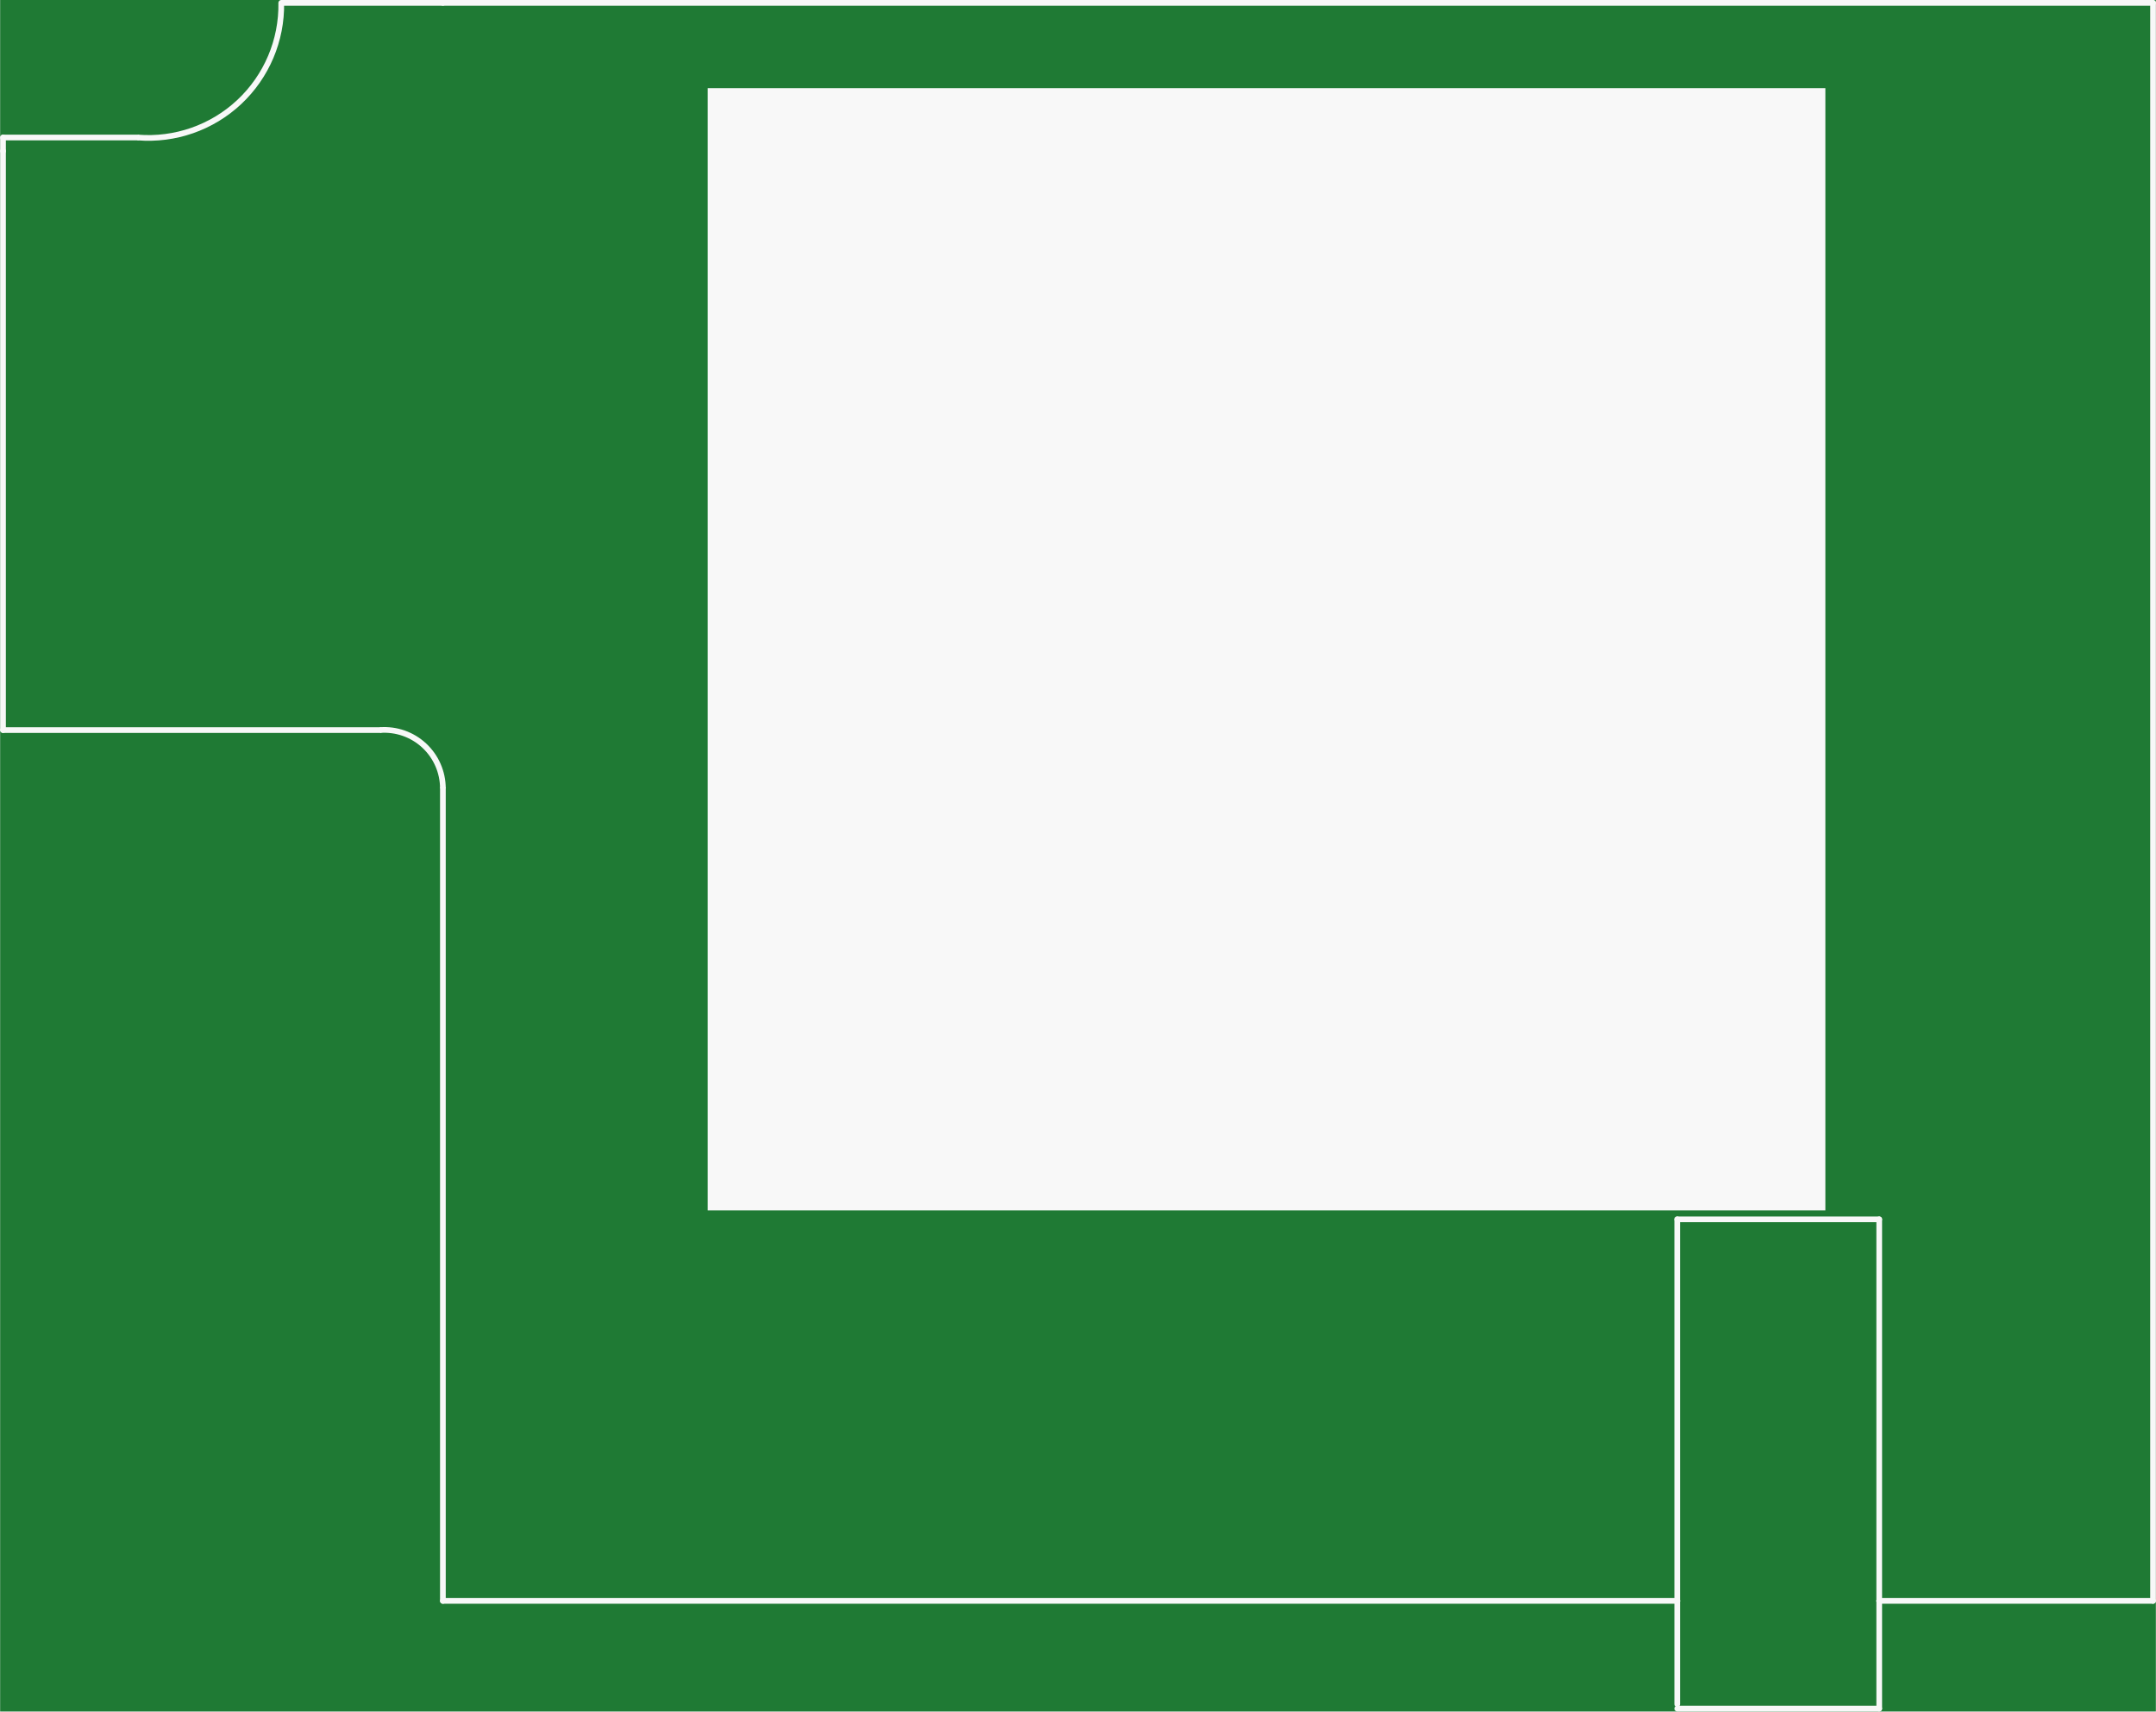
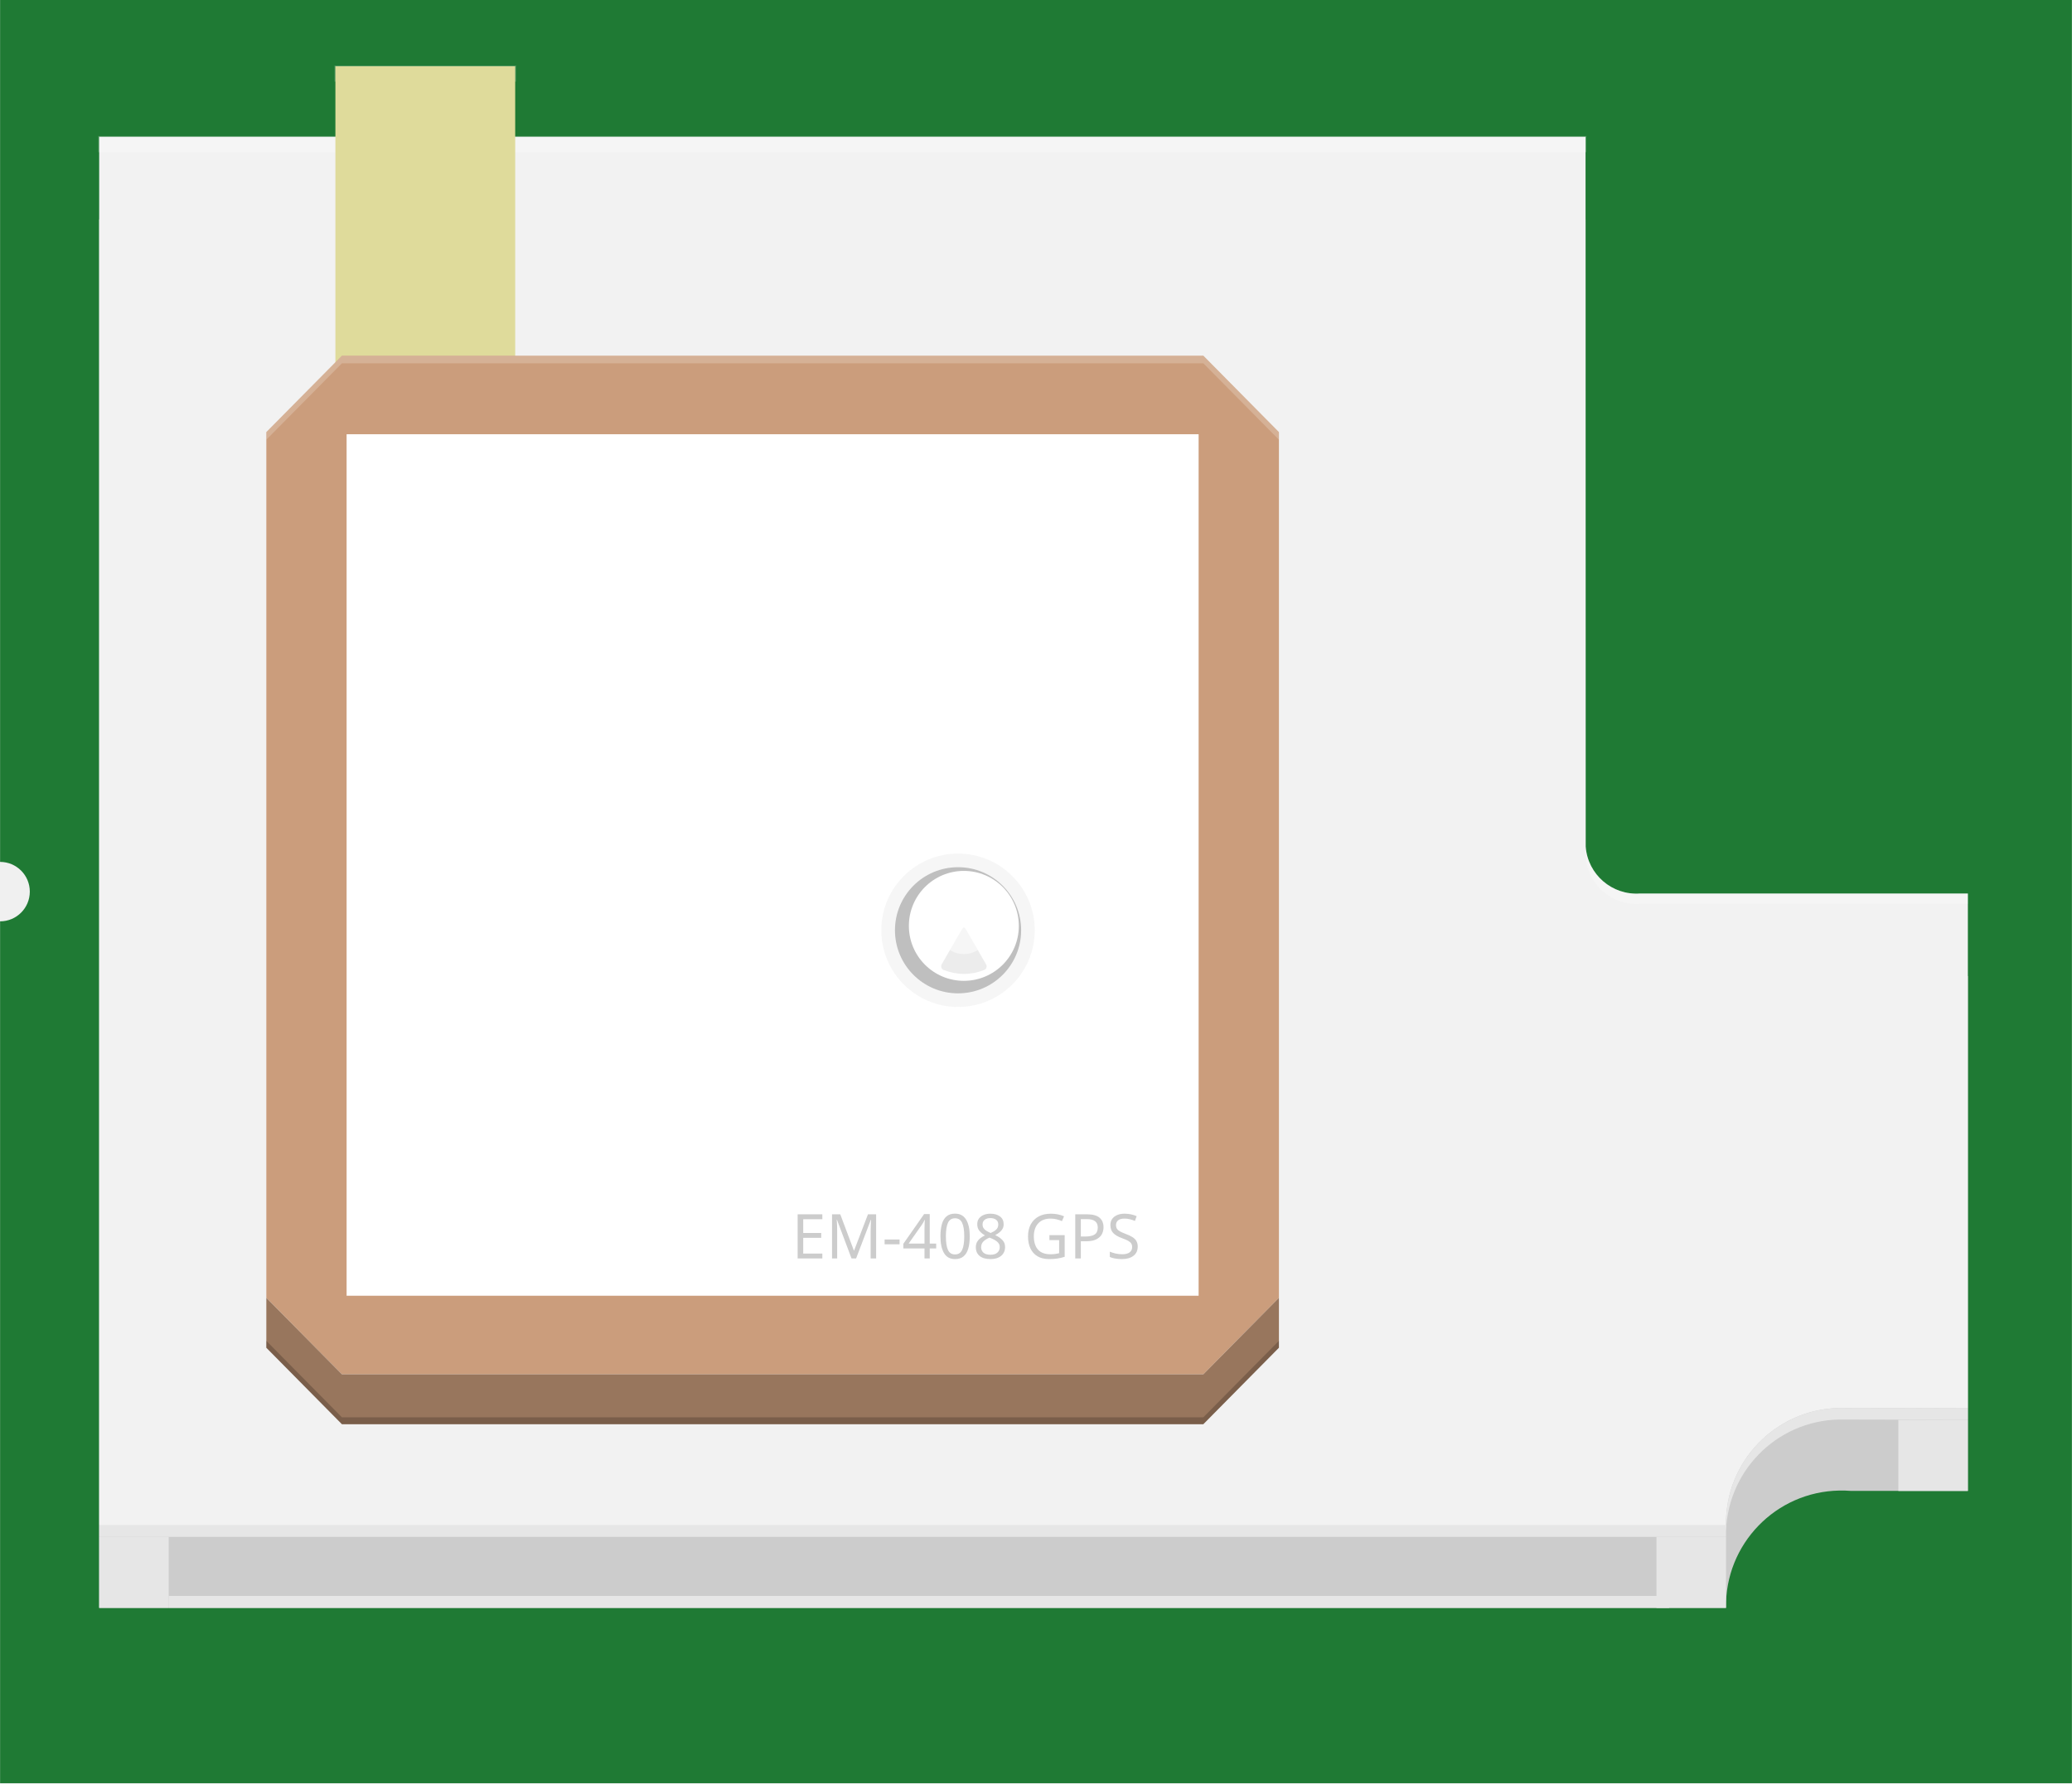
- <svg xmlns="http://www.w3.org/2000/svg" version="1.2" baseProfile="tiny" x="0in" y="0in" width="1.891in" height="1.501in" viewBox="0 0 48.027 38.127">
+ <svg xmlns="http://www.w3.org/2000/svg" width="2.091in" x="0in" version="1.2" y="0in" height="1.8in" viewBox="0 0 2090.83 1800" baseProfile="tiny">
  <g id="breadboard">
-     <path fill="#1F7A34" stroke="none" stroke-width="0" d="M0,0l48.027,0 0,38.127 -48.027,0 0,-38.127z " />
-     <line class="other" x1="47.964" y1="35.663" x2="47.964" y2="0.064" stroke="#f8f8f8" stroke-width="0.127" stroke-linecap="round" />
-     <line class="other" x1="47.964" y1="0.064" x2="9.864" y2="0.064" stroke="#f8f8f8" stroke-width="0.127" stroke-linecap="round" />
-     <line class="other" x1="9.864" y1="17.564" x2="9.864" y2="35.663" stroke="#f8f8f8" stroke-width="0.127" stroke-linecap="round" />
-     <line class="other" x1="0.064" y1="3.364" x2="0.064" y2="16.264" stroke="#f8f8f8" stroke-width="0.127" stroke-linecap="round" />
-     <line class="other" x1="0.064" y1="16.264" x2="8.463" y2="16.264" stroke="#f8f8f8" stroke-width="0.127" stroke-linecap="round" />
-     <line class="other" x1="9.864" y1="0.064" x2="6.263" y2="0.064" stroke="#f8f8f8" stroke-width="0.127" stroke-linecap="round" />
-     <line class="other" x1="3.063" y1="3.063" x2="0.064" y2="3.063" stroke="#f8f8f8" stroke-width="0.127" stroke-linecap="round" />
-     <line class="other" x1="0.064" y1="3.063" x2="0.064" y2="3.364" stroke="#f8f8f8" stroke-width="0.127" stroke-linecap="round" />
-     <path class="other" fill="none" d="M6.263,0.064 A2.96,2.96 0 0 1 3.063,3.063" stroke-width="0.127" stroke="#f8f8f8" />
-     <path class="other" fill="none" d="M8.463,16.264 A1.304,1.304 0 0 1 9.864,17.564" stroke-width="0.127" stroke="#f8f8f8" />
-     <line class="other" x1="37.364" y1="38.063" x2="41.864" y2="38.063" stroke="#f8f8f8" stroke-width="0.127" stroke-linecap="round" />
-     <line class="other" x1="41.864" y1="38.063" x2="41.864" y2="35.663" stroke="#f8f8f8" stroke-width="0.127" stroke-linecap="round" />
-     <line class="other" x1="41.864" y1="35.663" x2="41.864" y2="27.163" stroke="#f8f8f8" stroke-width="0.127" stroke-linecap="round" />
-     <line class="other" x1="41.864" y1="27.163" x2="37.364" y2="27.163" stroke="#f8f8f8" stroke-width="0.127" stroke-linecap="round" />
-     <line class="other" x1="37.364" y1="27.163" x2="37.364" y2="35.663" stroke="#f8f8f8" stroke-width="0.127" stroke-linecap="round" />
-     <line class="other" x1="37.364" y1="35.663" x2="37.364" y2="37.964" stroke="#f8f8f8" stroke-width="0.127" stroke-linecap="round" />
-     <line class="other" x1="9.864" y1="35.663" x2="37.364" y2="35.663" stroke="#f8f8f8" stroke-width="0.127" stroke-linecap="round" />
-     <line class="other" x1="47.964" y1="35.663" x2="41.864" y2="35.663" stroke="#f8f8f8" stroke-width="0.127" stroke-linecap="round" />
-     <rect class="other" x="15.764" y="1.964" width="24.9" height="25" stroke="none" stroke-width="0" fill="#f8f8f8" stroke-linecap="round" />
+     <g id="icon">
+       <path fill="#1F7A34" stroke="none" stroke-width="0" d="M0,0L0,870A30,30 0 0 1 0,930L0,1800L2090.83,1800L2090.83,0L0,0z" />
+       <g transform="translate(100,121.96)">
+         <g id="silkscreen">
+           <path fill="#CCCCCC" d="M0,99.5l240.167,0L240.167,5l177.167,0l0,3.944l0,90.556L1500,99.5l0,712.597c0,1.278,0.056,2.528,0.139,3.792c2.083,28.264,26.722,49.486,54.986,47.389l330.708,0l0,507.861l0,11.806l-118.111,0c-3.792,-0.292,-7.625,-0.431,-11.444,-0.347c-64.347,1.083,-115.611,54.111,-114.528,118.458L0,1501.06L0,99.5z" />
+           <path fill="#F2F2F2" d="M0,16.167l240.167,0l0,-56.625l177.167,0l0,3.944l0,52.667L1500,16.153c0,0,0.056,715.111,0.139,716.389c2.083,28.264,26.722,49.486,54.986,47.389l330.708,0l0,519.667c0,0,-125.736,-0.431,-129.556,-0.347c-64.347,1.083,-115.611,54.111,-114.528,118.458L0,1417.71L0,16.167z" />
+           <path opacity="0.2" fill="#FFFFFF" d="M1885.82,790.458l-330.708,0c-28.264,2.083,-52.903,-19.125,-54.986,-47.389l0,-10.514c2.083,28.264,26.722,49.486,54.986,47.389l330.708,0L1885.82,790.458z" />
+         </g>
+         <g id="copper1">
+           <g id="copper0" />
+         </g>
+         <line fill="#CB9D7C" y1="312.597" x1="1114.28" y2="312.597" x2="244.972" />
+         <rect width="1500" opacity="0.2" y="16.167" fill="#FFFFFF" height="14.569" stroke="#FFFFFF" stroke-linecap="round" stroke-width="1.764" />
+         <rect width="181.444" x="238.389" opacity="0.2" y="-55.028" fill="#FFFFFF" height="14.569" stroke="#FFFFFF" stroke-linecap="round" stroke-width="1.764" />
+         <line fill="#CB9D7C" y1="327.181" x1="1114.28" y2="327.181" x2="244.972" />
+         <rect width="181.444" x="238.389" y="-55.028" fill="#DFDB9B" height="449.375" />
+         <g>
+           <polygon fill="#CB9D7C" points="244.972,1265.28,1114.28,1265.28,1190.57,1188.08,1190.57,314.222,1114.28,237.069,244.972,237.069,168.681,314.222,168.681,1188.08" />
+           <polygon opacity="0.2" fill="#FFFFFF" points="168.681,321.889,244.972,244.75,1114.28,244.75,1190.57,321.889,1190.57,314.222,1114.28,237.069,244.972,237.069,168.681,314.222" />
+           <polygon fill="#98765D" points="1190.57,1238.43,1114.28,1315.62,244.972,1315.62,168.681,1238.43,168.681,1188.08,244.972,1265.28,1114.28,1265.28,1190.57,1188.08" />
+           <rect width="859.819" x="249.708" y="316.361" fill="#FFFFFF" height="869.597" />
+           <circle opacity="0.3" fill="#3D3D3D" cx="866.75" cy="817.056" enable-background="new    " r="63.667" />
+           <circle opacity="0.05" fill="#3D3D3D" cx="866.736" cy="817.056" enable-background="new    " r="77.403" />
+           <circle fill="#FFFFFF" cx="872.611" cy="812.611" r="55.486" />
+           <path opacity="0.05" fill="#3D3D3D" enable-background="new    " d="M850.389,851.139c-1.389,2.458,-0.625,5.097,1.986,6.069c6.111,2.375,13.319,3.861,20.278,3.889c6.986,0,14.069,-1.458,20.222,-3.889c2.667,-0.958,3.417,-3.611,2.014,-6.069l-18.75,-32.486c-3.389,-5.889,-3.5,-6.069,-6.958,0L850.389,851.139z" />
+           <g opacity="0.5">
+             <path opacity="0.1" fill="#3D3D3D" enable-background="new    " d="M886.653,836.986c-4.083,2.528,-8.847,4.083,-14.014,4.083c-5.222,0,-10.028,-1.556,-14.097,-4.083l-8.153,14.181c-1.417,2.472,-0.625,5.097,1.986,6.083c6.111,2.347,13.319,3.875,20.25,3.875c7.014,0,14.069,-1.444,20.25,-3.875c2.639,-0.986,3.389,-3.625,1.972,-6.083L886.653,836.986z" />
+           </g>
+           <text fill="#CCCCCC" font-family="'DroidSans'" transform="matrix(1, 0, 0, 1, 698.832, 1148.33)" font-size="62.408">EM-408 GPS</text>
+         </g>
+         <path fill="#E6E6E6" d="M0,1429.35l1641.74,0c-1.083,-64.347,50.181,-117.375,114.528,-118.458c3.819,-0.083,129.556,0.347,129.556,0.347l0,-11.625c0,0,-125.736,-0.431,-129.556,-0.347c-64.347,1.083,-115.611,54.111,-114.528,118.458L0,1417.72L0,1429.35z" />
+         <rect width="70.153" y="1429.35" fill="#E6E6E6" height="71.708" />
+         <rect width="70.153" x="1571.58" y="1429.35" fill="#E6E6E6" height="71.708" />
+         <rect width="70.153" x="1815.67" y="1311.29" fill="#E6E6E6" height="71.708" />
+         <rect width="1514.15" x="70.153" y="1488.96" fill="#E6E6E6" height="12.097" />
+         <polygon opacity="0.2" points="168.681,1231.49,244.972,1308.68,1114.28,1308.68,1190.57,1231.49,1190.57,1238.43,1114.28,1315.62,244.972,1315.62,168.681,1238.43" />
+       </g>
+     </g>
  </g>
</svg>
